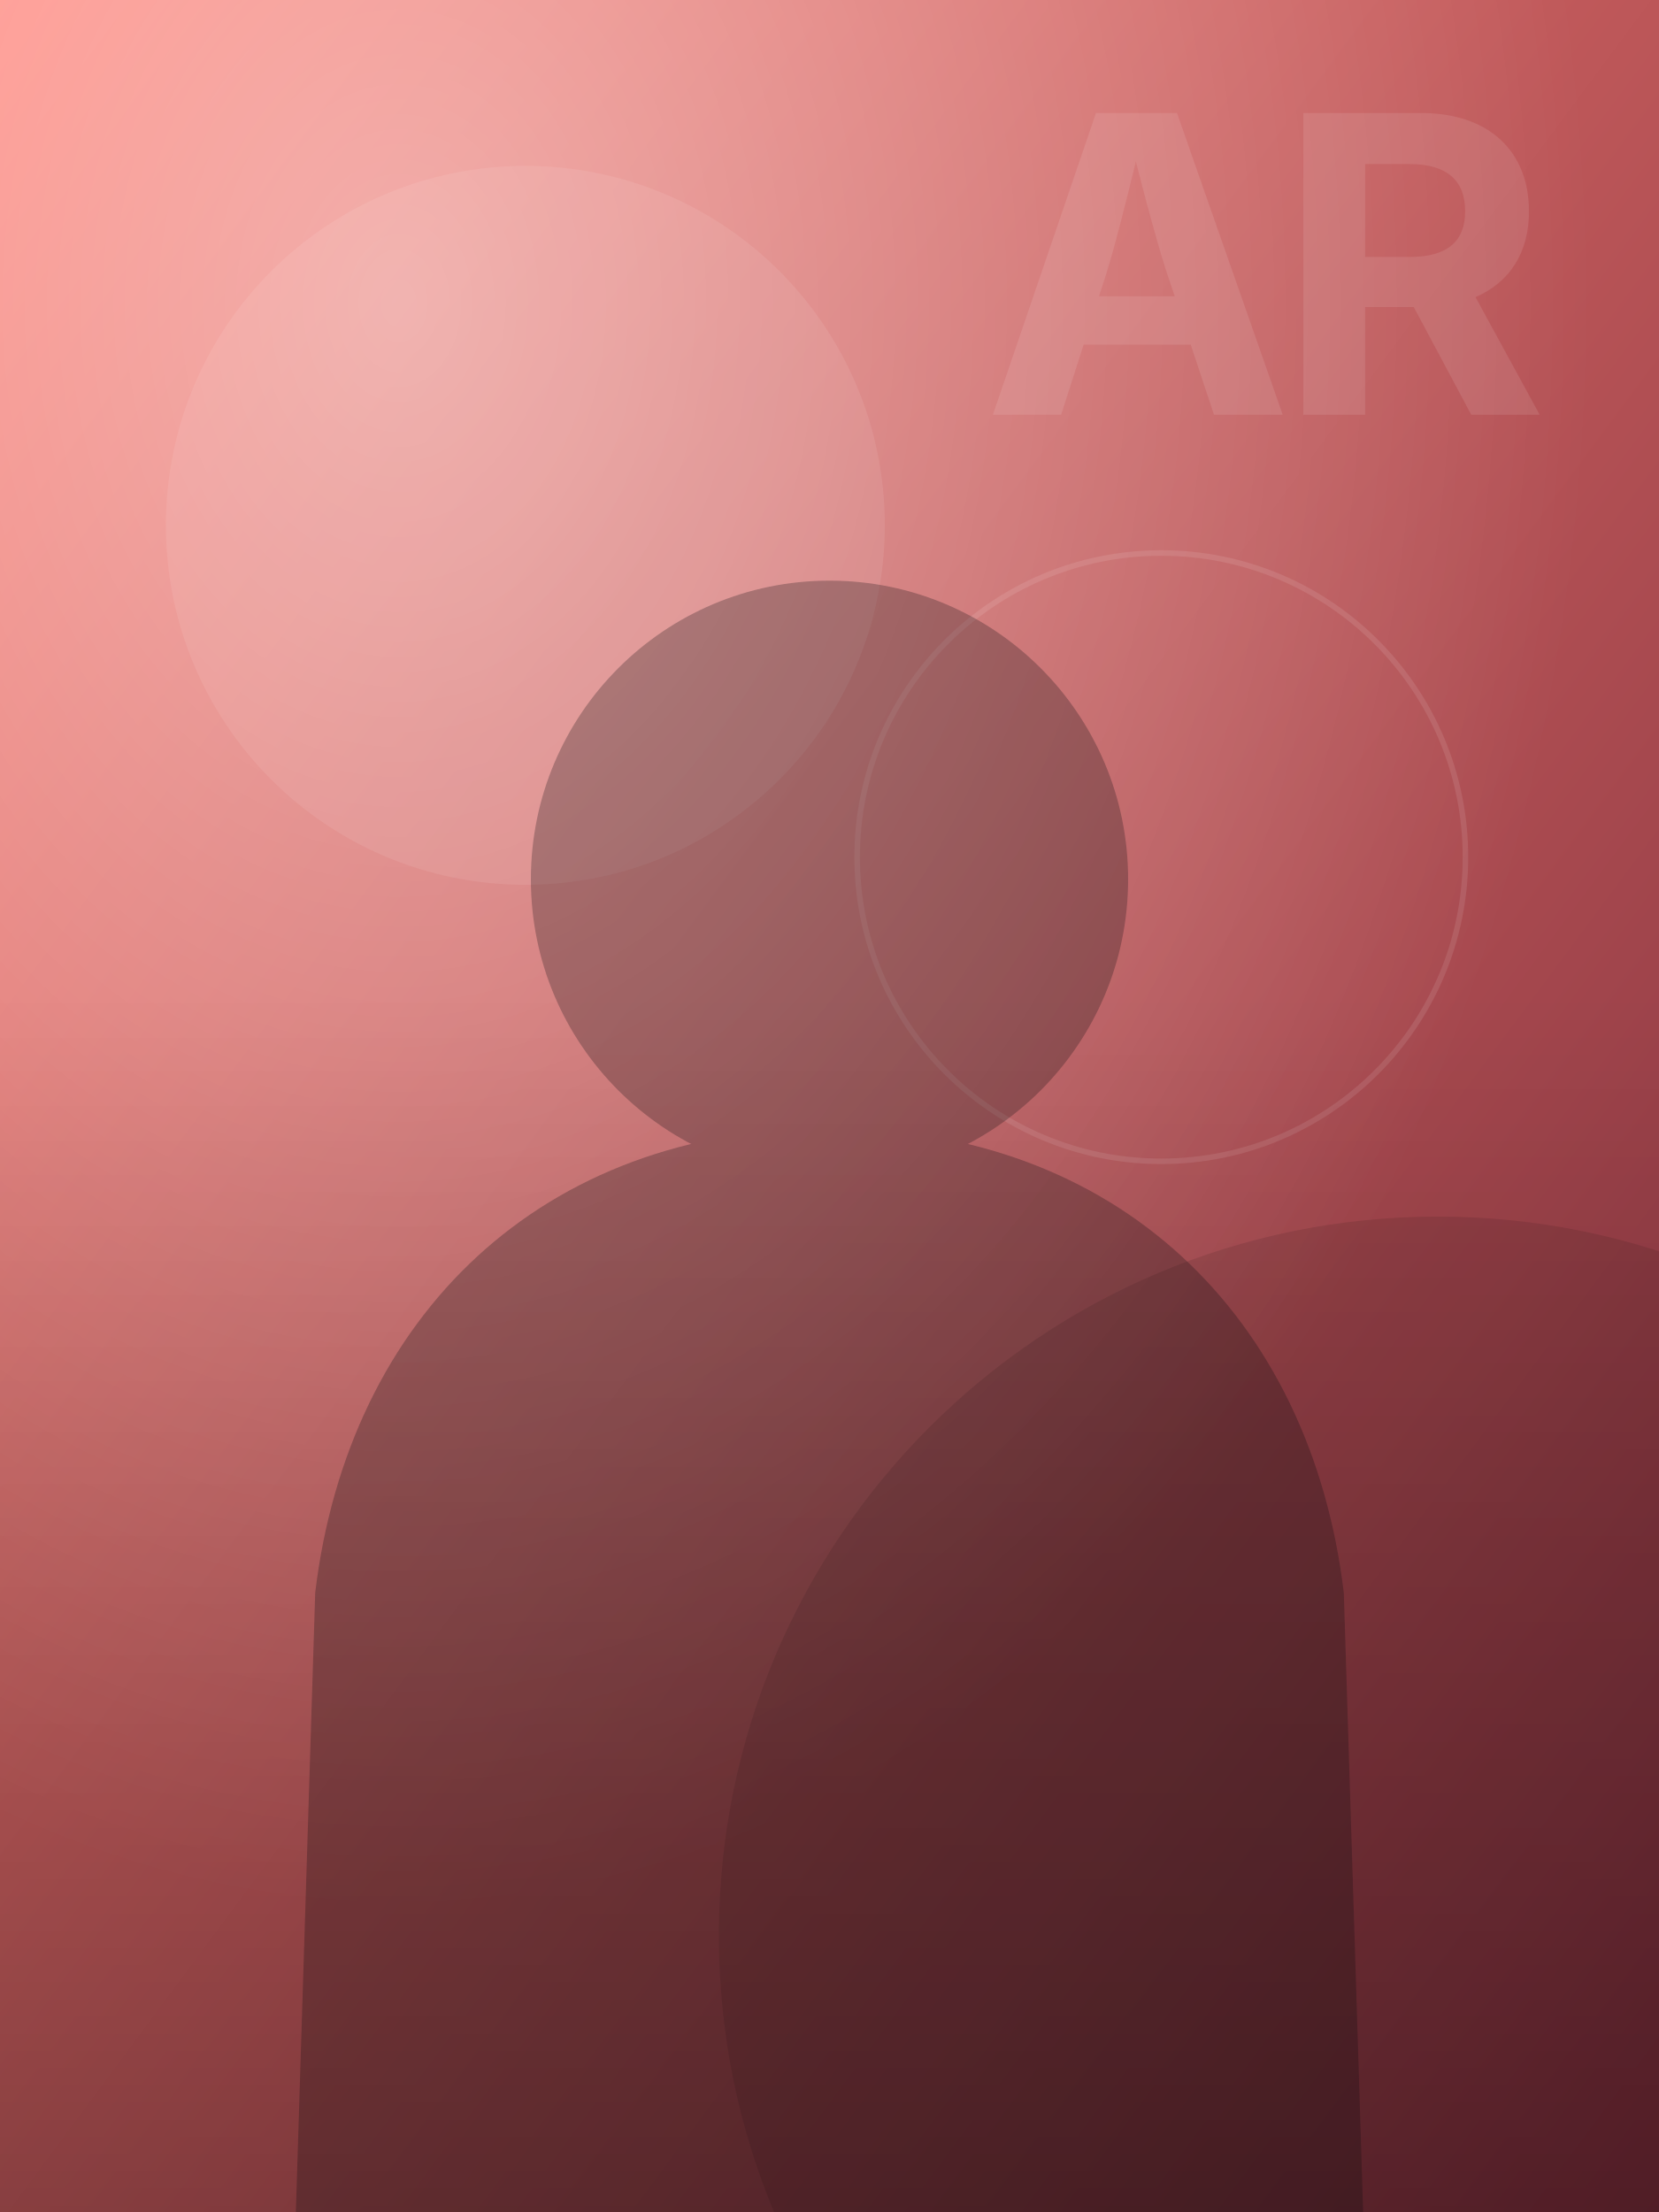
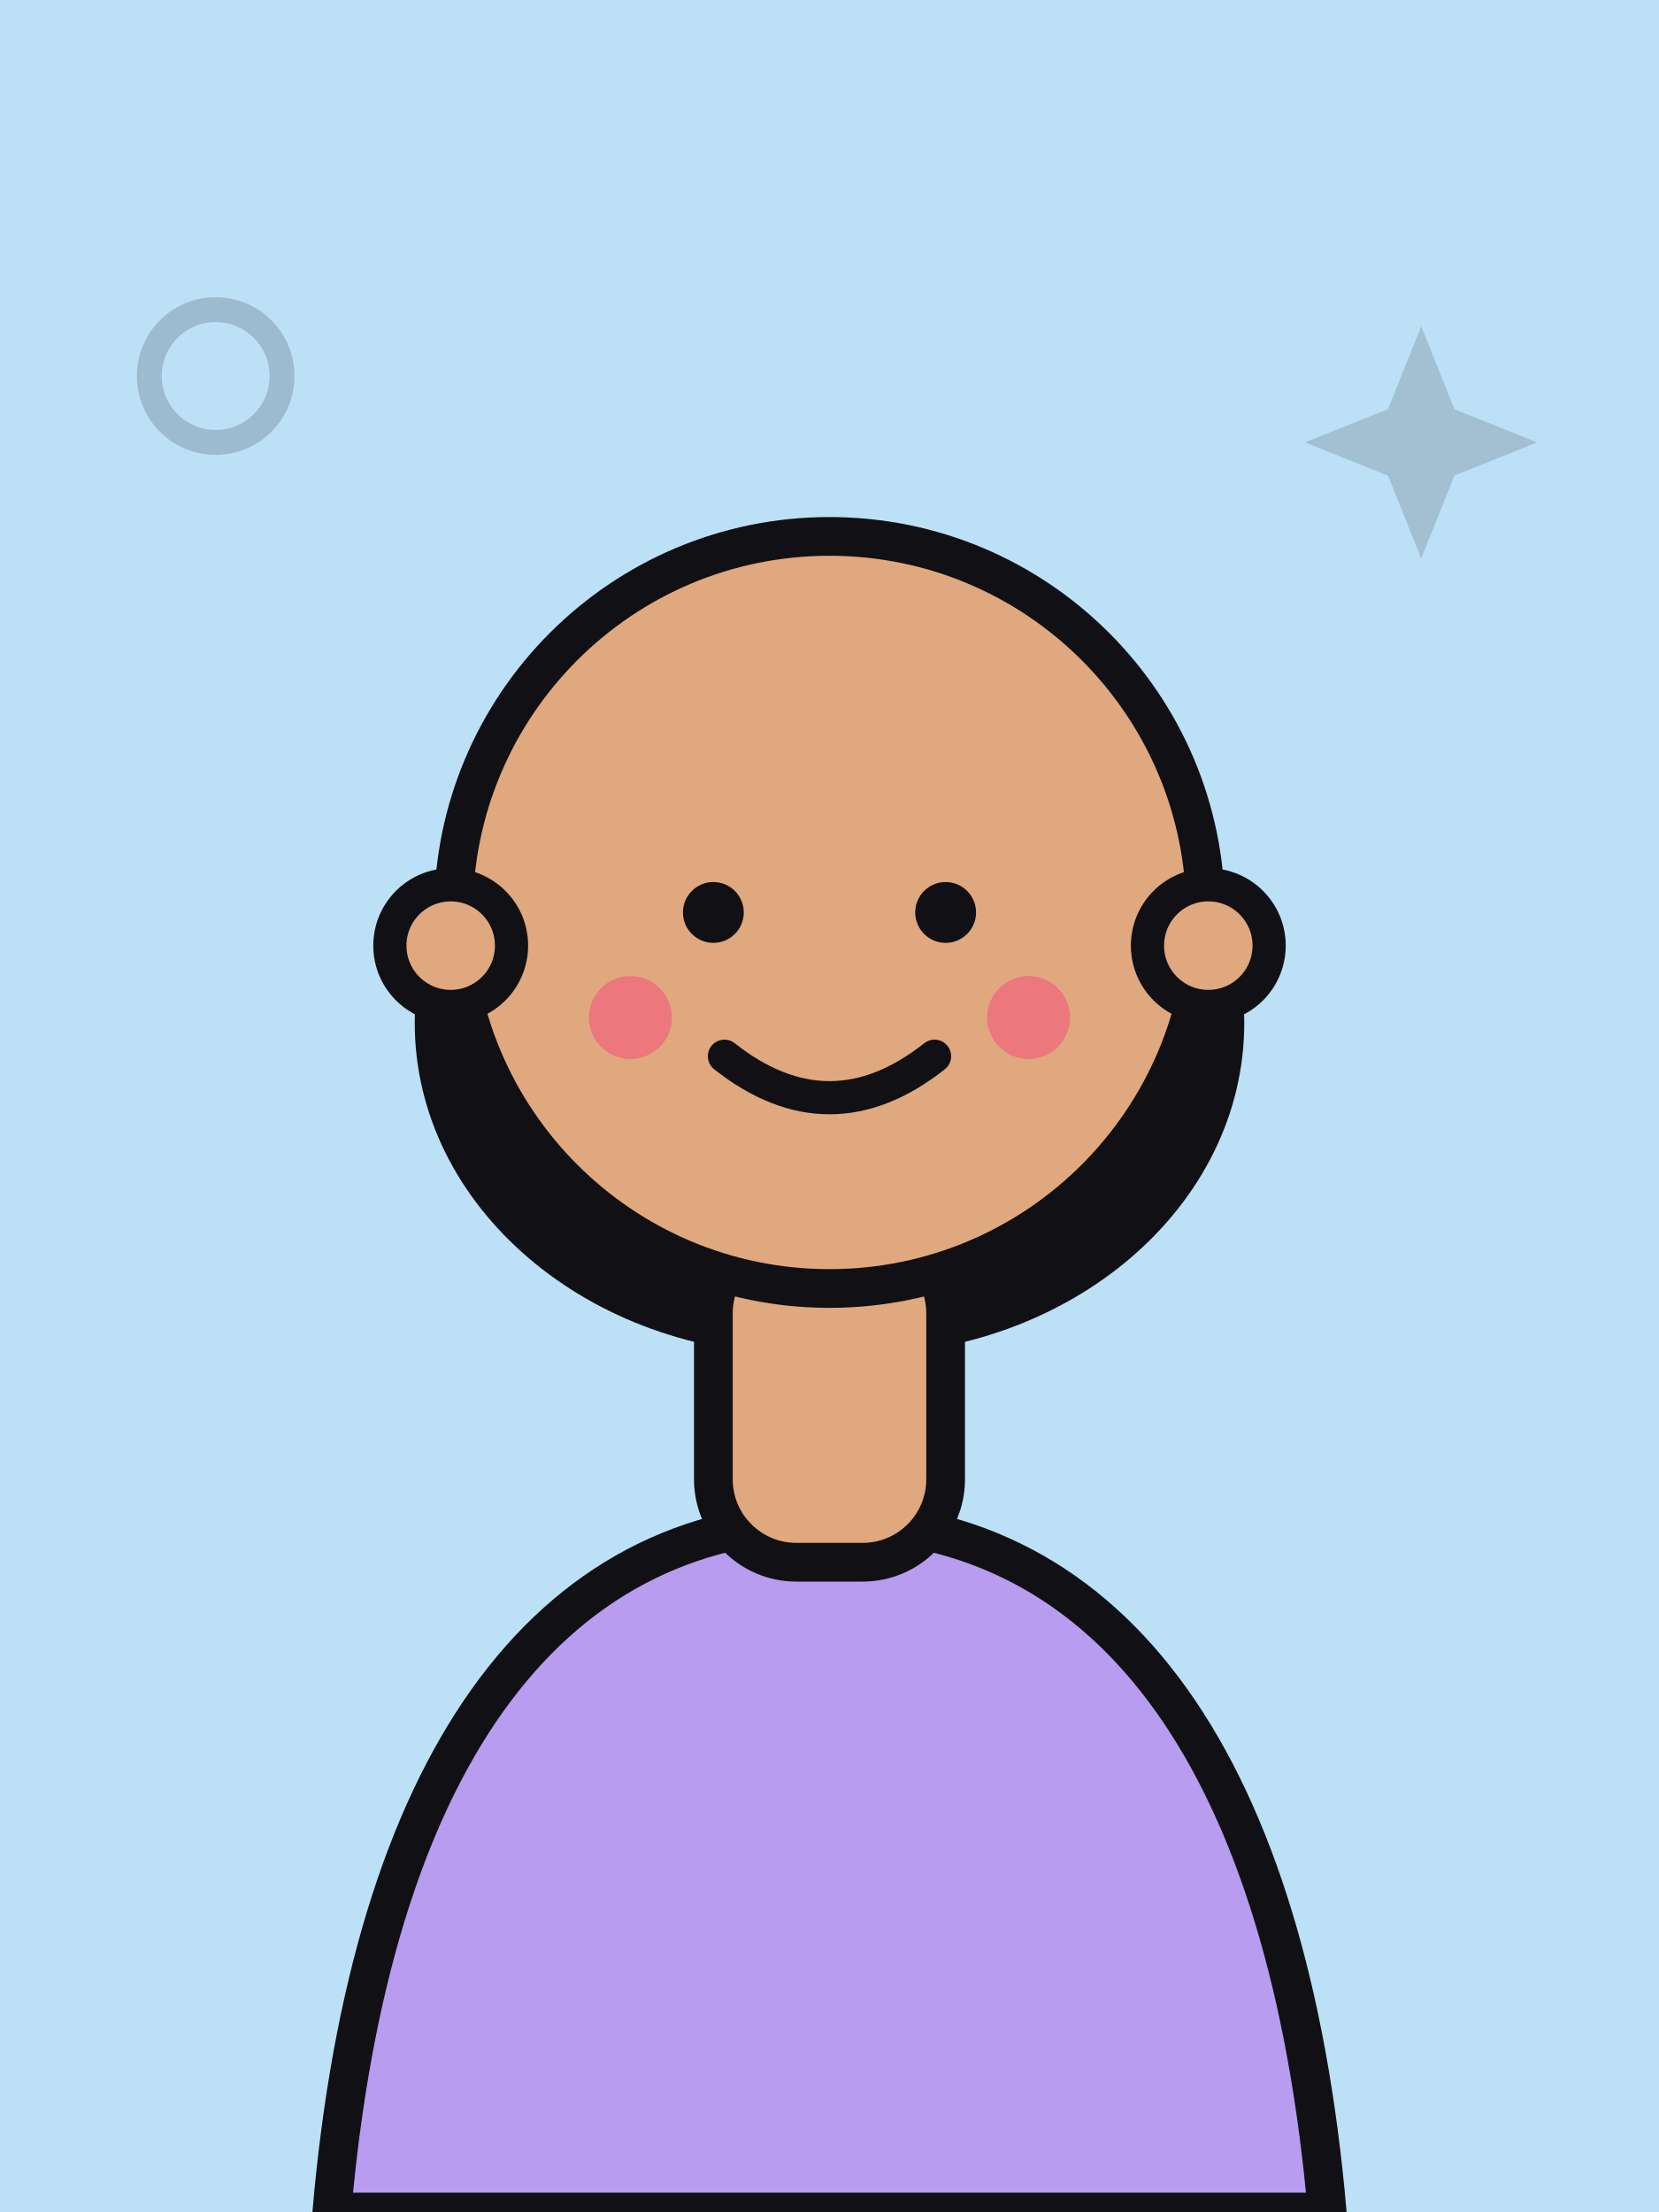
<svg xmlns="http://www.w3.org/2000/svg" viewBox="0 0 600 800" width="600" height="800" role="img" aria-label="Placeholder portrait">
-   <defs>
-     <linearGradient id="bg" x1="0" y1="0" x2="1" y2="1">
-       <stop offset="0" stop-color="#ff8177" />
-       <stop offset="1" stop-color="#7a2c3a" />
-     </linearGradient>
-     <radialGradient id="glow" cx="24%" cy="14%" r="72%">
-       <stop offset="0" stop-color="#ffffff" stop-opacity="0.42" />
-       <stop offset="1" stop-color="#ffffff" stop-opacity="0" />
-     </radialGradient>
-     <linearGradient id="shade" x1="0" y1="0" x2="0" y2="1">
-       <stop offset="0.45" stop-color="#000000" stop-opacity="0" />
-       <stop offset="1" stop-color="#000000" stop-opacity="0.28" />
-     </linearGradient>
-   </defs>
-   <rect width="600" height="800" fill="url(#bg)" />
-   <rect width="600" height="800" fill="url(#glow)" />
-   <circle cx="190" cy="190" r="130" fill="#ffffff" opacity="0.08" />
-   <circle cx="420" cy="310" r="110" fill="none" stroke="#ffffff" stroke-opacity="0.10" stroke-width="2" />
-   <circle cx="520" cy="700" r="260" fill="#000000" opacity="0.10" />
-   <g fill="#0a0a10" opacity="0.26">
-     <circle cx="300" cy="318" r="108" />
-     <path d="M300 408c-104 0-174 68-186 168l-7 224h386l-7-224c-12-100-82-168-186-168z" />
+   <rect width="600" height="800" fill="#BCE0F6" />
+   <circle cx="78" cy="136" r="24" fill="none" stroke="#111014" stroke-width="9" opacity=".18" />
+   <path d="M514 118l12 30 30 12-30 12-12 30-12-30-30-12 30-12z" fill="#111014" opacity=".16" />
+   <rect x="150" y="250" width="300" height="240" rx="140" fill="#111014" />
+   <path d="M120 800c14-160 76-250 180-250s166 90 180 250z" fill="#B79CF0" stroke="#111014" stroke-width="14" />
+   <rect x="258" y="445" width="84" height="120" rx="30" fill="#E0A87E" stroke="#111014" stroke-width="14" />
+   <circle cx="300" cy="330" r="136" fill="#E0A87E" stroke="#111014" stroke-width="14" />
+   <circle cx="163" cy="342" r="22" fill="#E0A87E" stroke="#111014" stroke-width="12" />
+   <circle cx="437" cy="342" r="22" fill="#E0A87E" stroke="#111014" stroke-width="12" />
+   <g fill="#111014">
+     <circle cx="258" cy="330" r="11" />
+     <circle cx="342" cy="330" r="11" />
  </g>
-   <text x="560" y="150" text-anchor="end" font-family="Inter, 'Segoe UI', Arial, sans-serif" font-size="150" font-weight="700" letter-spacing="-6" fill="#ffffff" opacity="0.10">AR</text>
-   <rect width="600" height="800" fill="url(#shade)" />
+   <path d="M262 382q38 30 76 0" fill="none" stroke="#111014" stroke-width="12" stroke-linecap="round" />
+   <g fill="#FF2D78" opacity=".4">
+     <circle cx="228" cy="368" r="15" />
+     <circle cx="372" cy="368" r="15" />
+   </g>
</svg>
